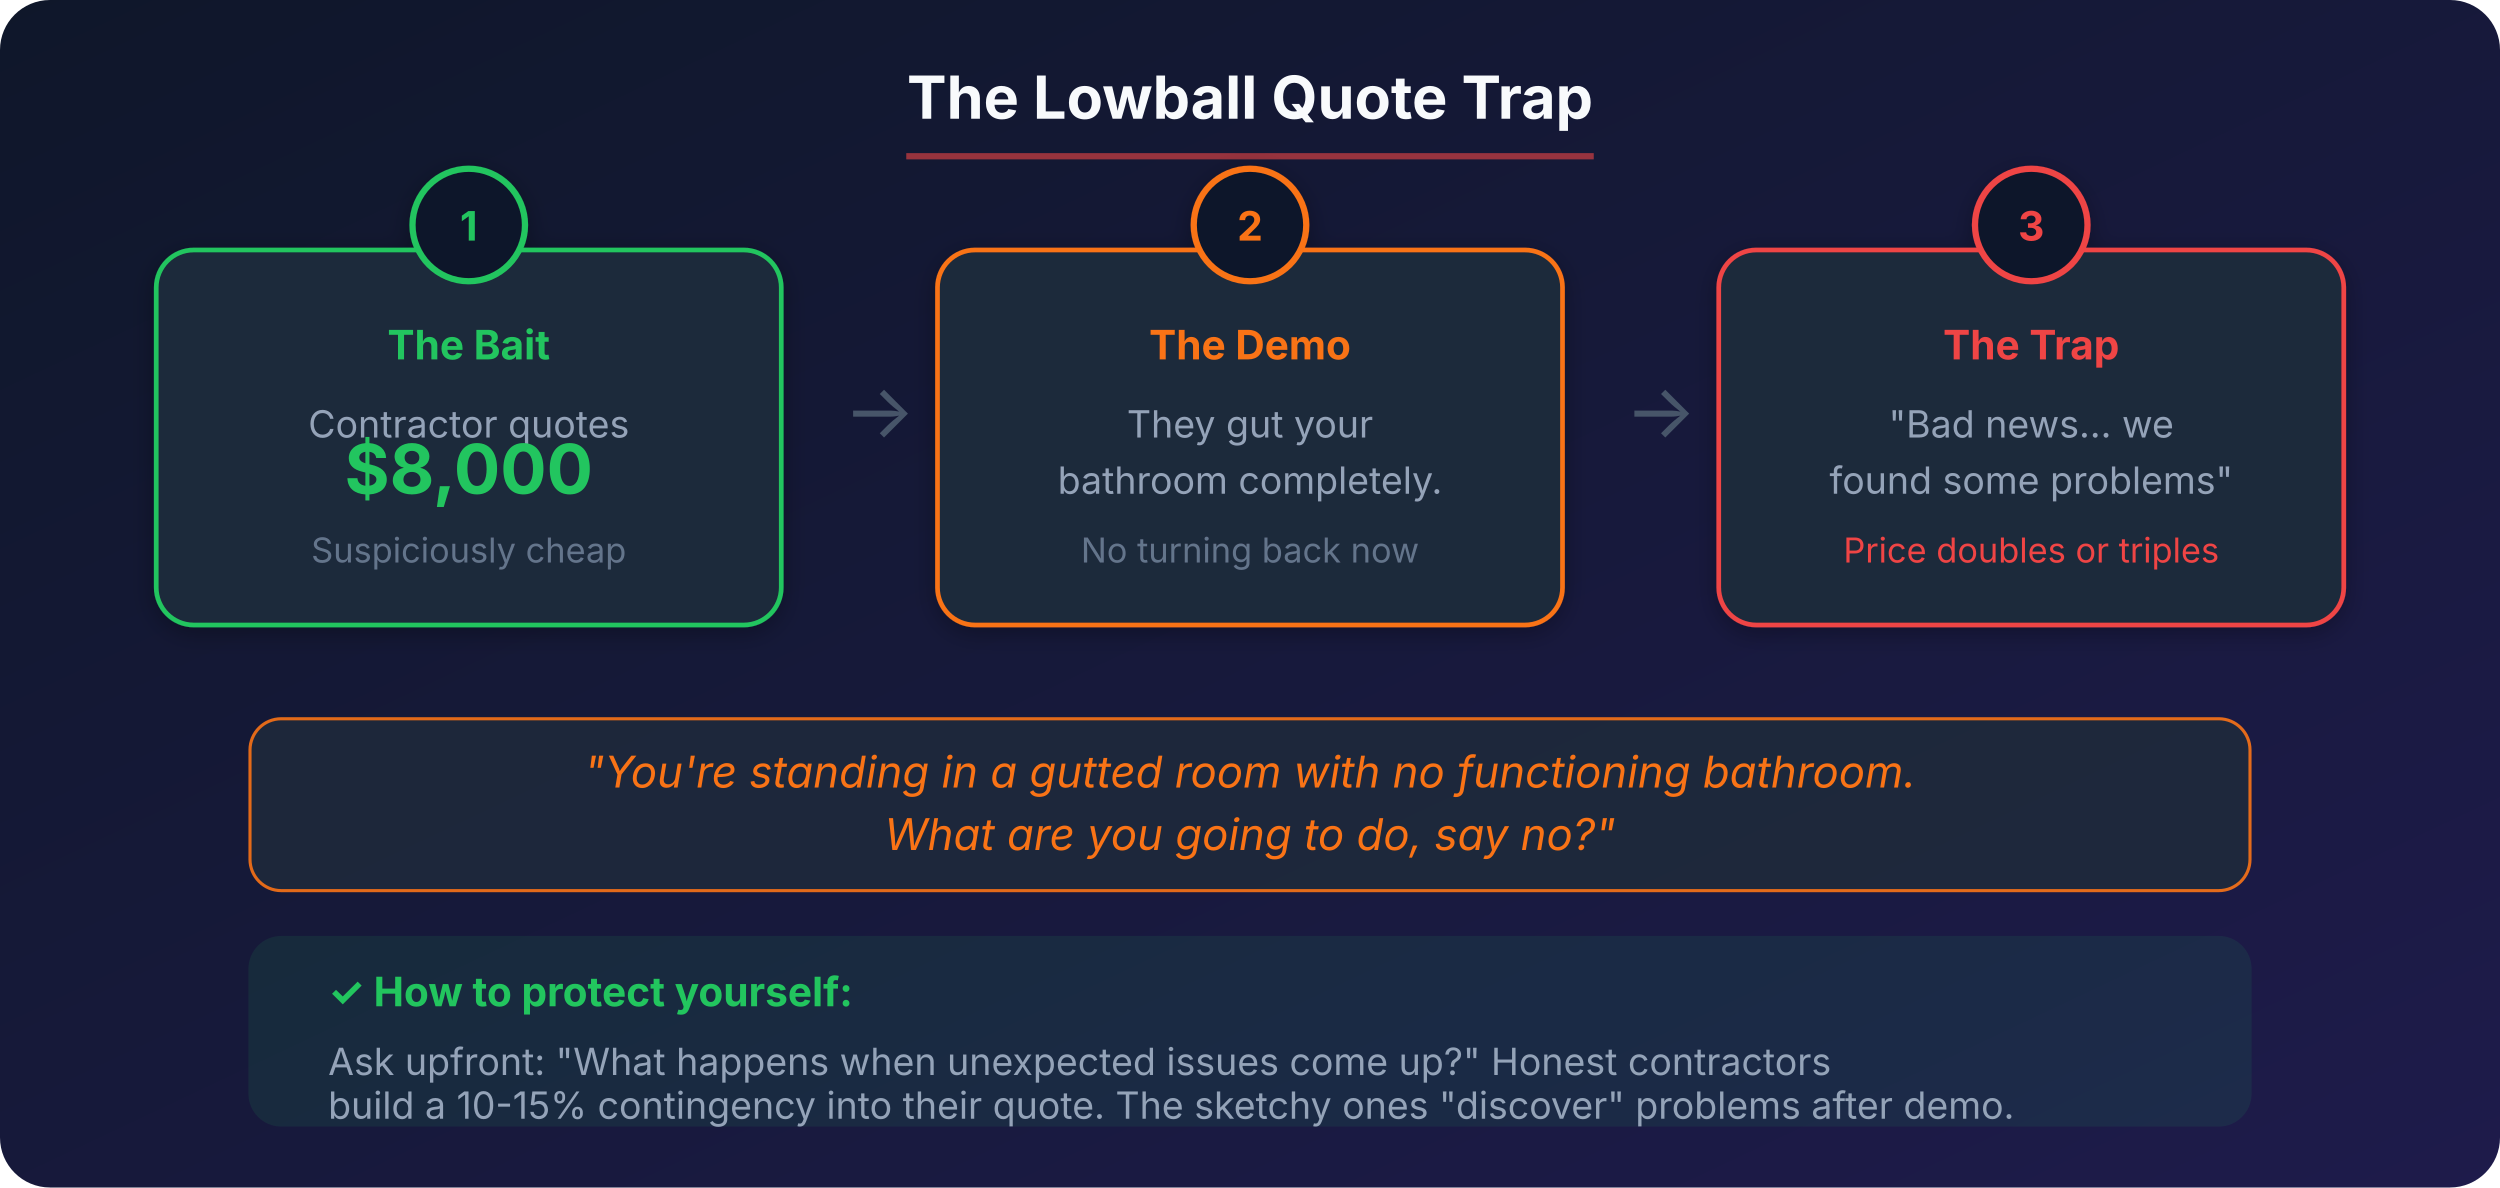
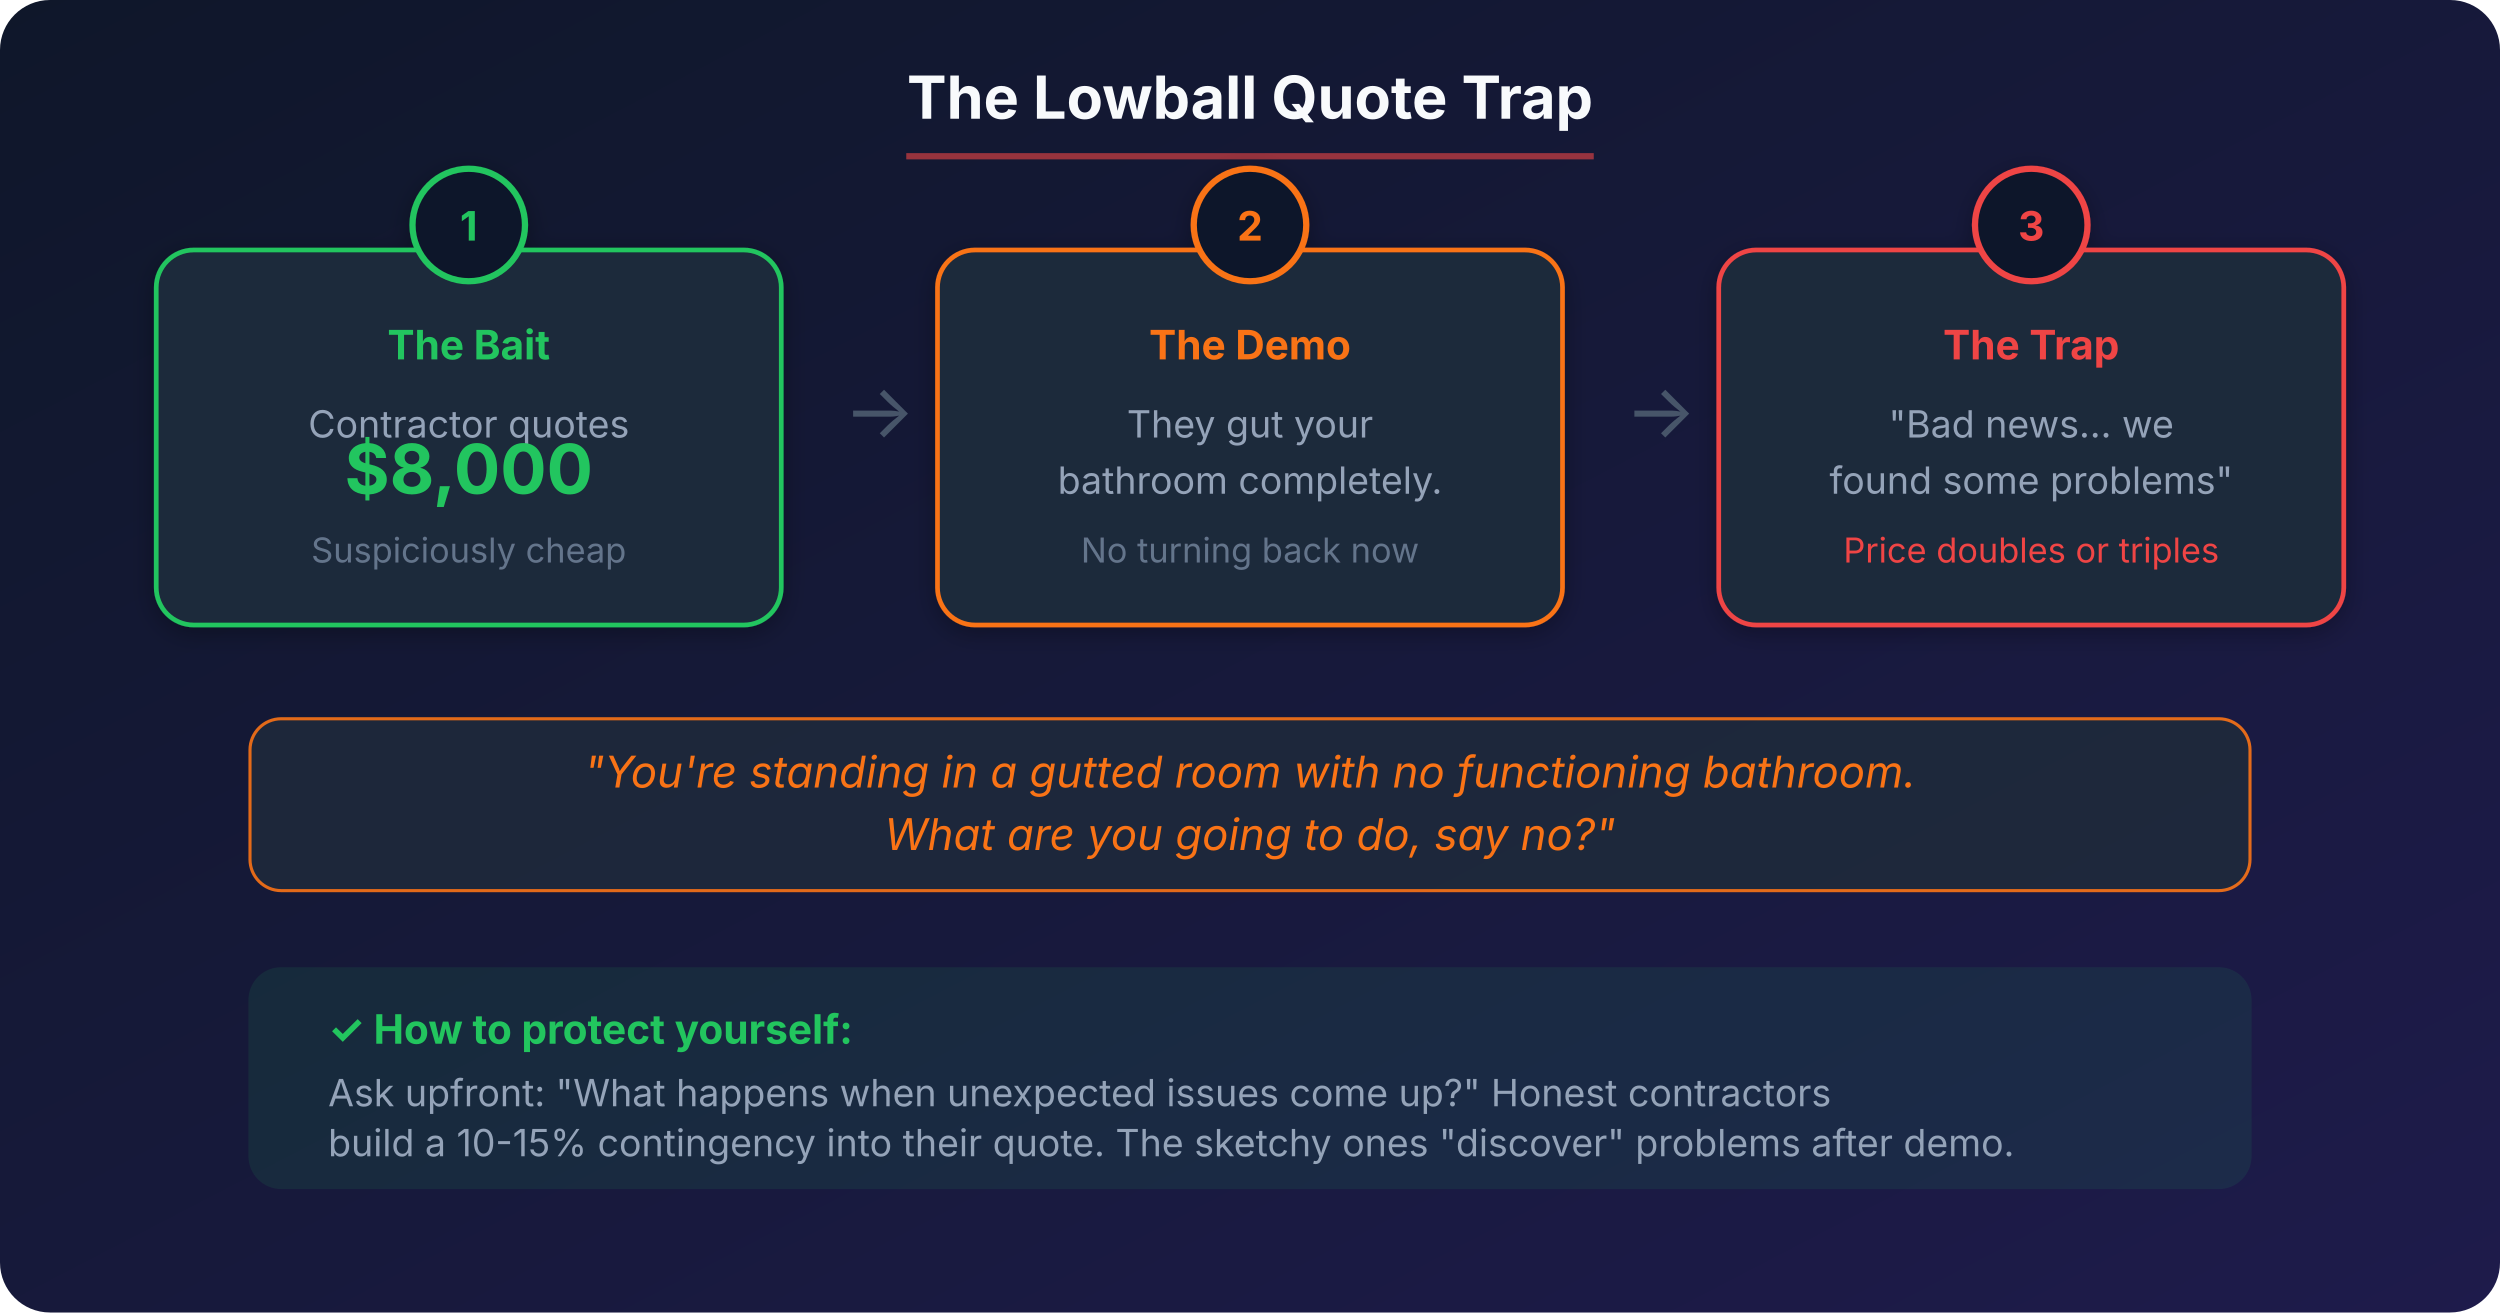
- <svg xmlns="http://www.w3.org/2000/svg" viewBox="0 0 800 380" width="800" height="380">
+ <svg xmlns="http://www.w3.org/2000/svg" viewBox="0 0 800 420" width="800" height="420">
  <defs>
    <linearGradient id="bgGrad" x1="0%" y1="0%" x2="100%" y2="100%">
      <stop offset="0%" style="stop-color:#0f172a;stop-opacity:1" />
      <stop offset="100%" style="stop-color:#1e1b4b;stop-opacity:1" />
    </linearGradient>
    <filter id="shadow">
      <feDropShadow dx="0" dy="2" stdDeviation="4" flood-color="#000" flood-opacity="0.3" />
    </filter>
  </defs>
-   <rect width="800" height="380" rx="16" fill="url(#bgGrad)" />
+   <rect width="800" height="420" rx="16" fill="url(#bgGrad)" />
  <text x="400" y="38" text-anchor="middle" font-family="system-ui, -apple-system, sans-serif" font-size="19" font-weight="bold" fill="#f8fafc">The Lowball Quote Trap</text>
  <line x1="290" y1="50" x2="510" y2="50" stroke="#ef4444" stroke-width="2" opacity="0.6" />
  <g font-family="system-ui, -apple-system, sans-serif">
    <g transform="translate(50, 80)" filter="url(#shadow)">
      <rect x="0" y="0" width="200" height="120" rx="12" fill="#1e293b" stroke="#22c55e" stroke-width="1.5" />
      <circle cx="100" cy="-8" r="18" fill="#0f172a" stroke="#22c55e" stroke-width="2" />
      <text x="100" y="-3" text-anchor="middle" font-size="13" font-weight="bold" fill="#22c55e">1</text>
      <text x="100" y="35" text-anchor="middle" font-size="13" font-weight="bold" fill="#22c55e">The Bait</text>
      <text x="100" y="60" text-anchor="middle" font-size="12" fill="#94a3b8">Contractor quotes</text>
      <text x="100" y="78" text-anchor="middle" font-size="22" font-weight="bold" fill="#22c55e">$8,000</text>
      <text x="100" y="100" text-anchor="middle" font-size="11" fill="#64748b">Suspiciously cheap</text>
    </g>
    <text x="270" y="140" font-size="24" fill="#475569">→</text>
    <g transform="translate(300, 80)" filter="url(#shadow)">
      <rect x="0" y="0" width="200" height="120" rx="12" fill="#1e293b" stroke="#f97316" stroke-width="1.5" />
      <circle cx="100" cy="-8" r="18" fill="#0f172a" stroke="#f97316" stroke-width="2" />
      <text x="100" y="-3" text-anchor="middle" font-size="13" font-weight="bold" fill="#f97316">2</text>
      <text x="100" y="35" text-anchor="middle" font-size="13" font-weight="bold" fill="#f97316">The Demo</text>
      <text x="100" y="60" text-anchor="middle" font-size="12" fill="#94a3b8">They gut your</text>
      <text x="100" y="78" text-anchor="middle" font-size="12" fill="#94a3b8">bathroom completely.</text>
      <text x="100" y="100" text-anchor="middle" font-size="11" fill="#64748b">No turning back now</text>
    </g>
    <text x="520" y="140" font-size="24" fill="#475569">→</text>
    <g transform="translate(550, 80)" filter="url(#shadow)">
      <rect x="0" y="0" width="200" height="120" rx="12" fill="#1e293b" stroke="#ef4444" stroke-width="1.5" />
      <circle cx="100" cy="-8" r="18" fill="#0f172a" stroke="#ef4444" stroke-width="2" />
      <text x="100" y="-3" text-anchor="middle" font-size="13" font-weight="bold" fill="#ef4444">3</text>
      <text x="100" y="35" text-anchor="middle" font-size="13" font-weight="bold" fill="#ef4444">The Trap</text>
      <text x="100" y="60" text-anchor="middle" font-size="12" fill="#94a3b8">"Bad news... we</text>
      <text x="100" y="78" text-anchor="middle" font-size="12" fill="#94a3b8">found some problems"</text>
      <text x="100" y="100" text-anchor="middle" font-size="11" fill="#ef4444">Price doubles or triples</text>
    </g>
  </g>
  <g transform="translate(80, 230)" font-family="system-ui, -apple-system, sans-serif">
    <rect x="0" y="0" width="640" height="55" rx="10" fill="#1e293b" stroke="#f97316" stroke-width="1" opacity="0.9" />
    <text x="320" y="22" text-anchor="middle" font-size="14" fill="#f97316" font-style="italic">"You're standing in a gutted room with no functioning bathroom.</text>
    <text x="320" y="42" text-anchor="middle" font-size="14" fill="#f97316" font-style="italic">What are you going to do, say no?"</text>
  </g>
-   <g transform="translate(80, 300)" font-family="system-ui, -apple-system, sans-serif">
-     <rect x="0" y="0" width="640" height="60" rx="10" fill="#22c55e" opacity="0.1" stroke="#22c55e" stroke-width="1" />
-     <text x="25" y="22" font-size="13" font-weight="bold" fill="#22c55e">✓ How to protect yourself:</text>
+   <g transform="translate(80, 310)" font-family="system-ui, -apple-system, sans-serif">
+     <rect x="0" y="0" width="640" height="70" rx="10" fill="#22c55e" opacity="0.1" stroke="#22c55e" stroke-width="1" />
+     <text x="25" y="24" font-size="13" font-weight="bold" fill="#22c55e">✓ How to protect yourself:</text>
    <text x="25" y="44" font-size="12" fill="#94a3b8">Ask upfront: "What happens when unexpected issues come up?" Honest contractors</text>
-     <text x="25" y="58" font-size="12" fill="#94a3b8">build a 10-15% contingency into their quote. The sketchy ones "discover" problems after demo.</text>
+     <text x="25" y="60" font-size="12" fill="#94a3b8">build a 10-15% contingency into their quote. The sketchy ones "discover" problems after demo.</text>
  </g>
</svg>
